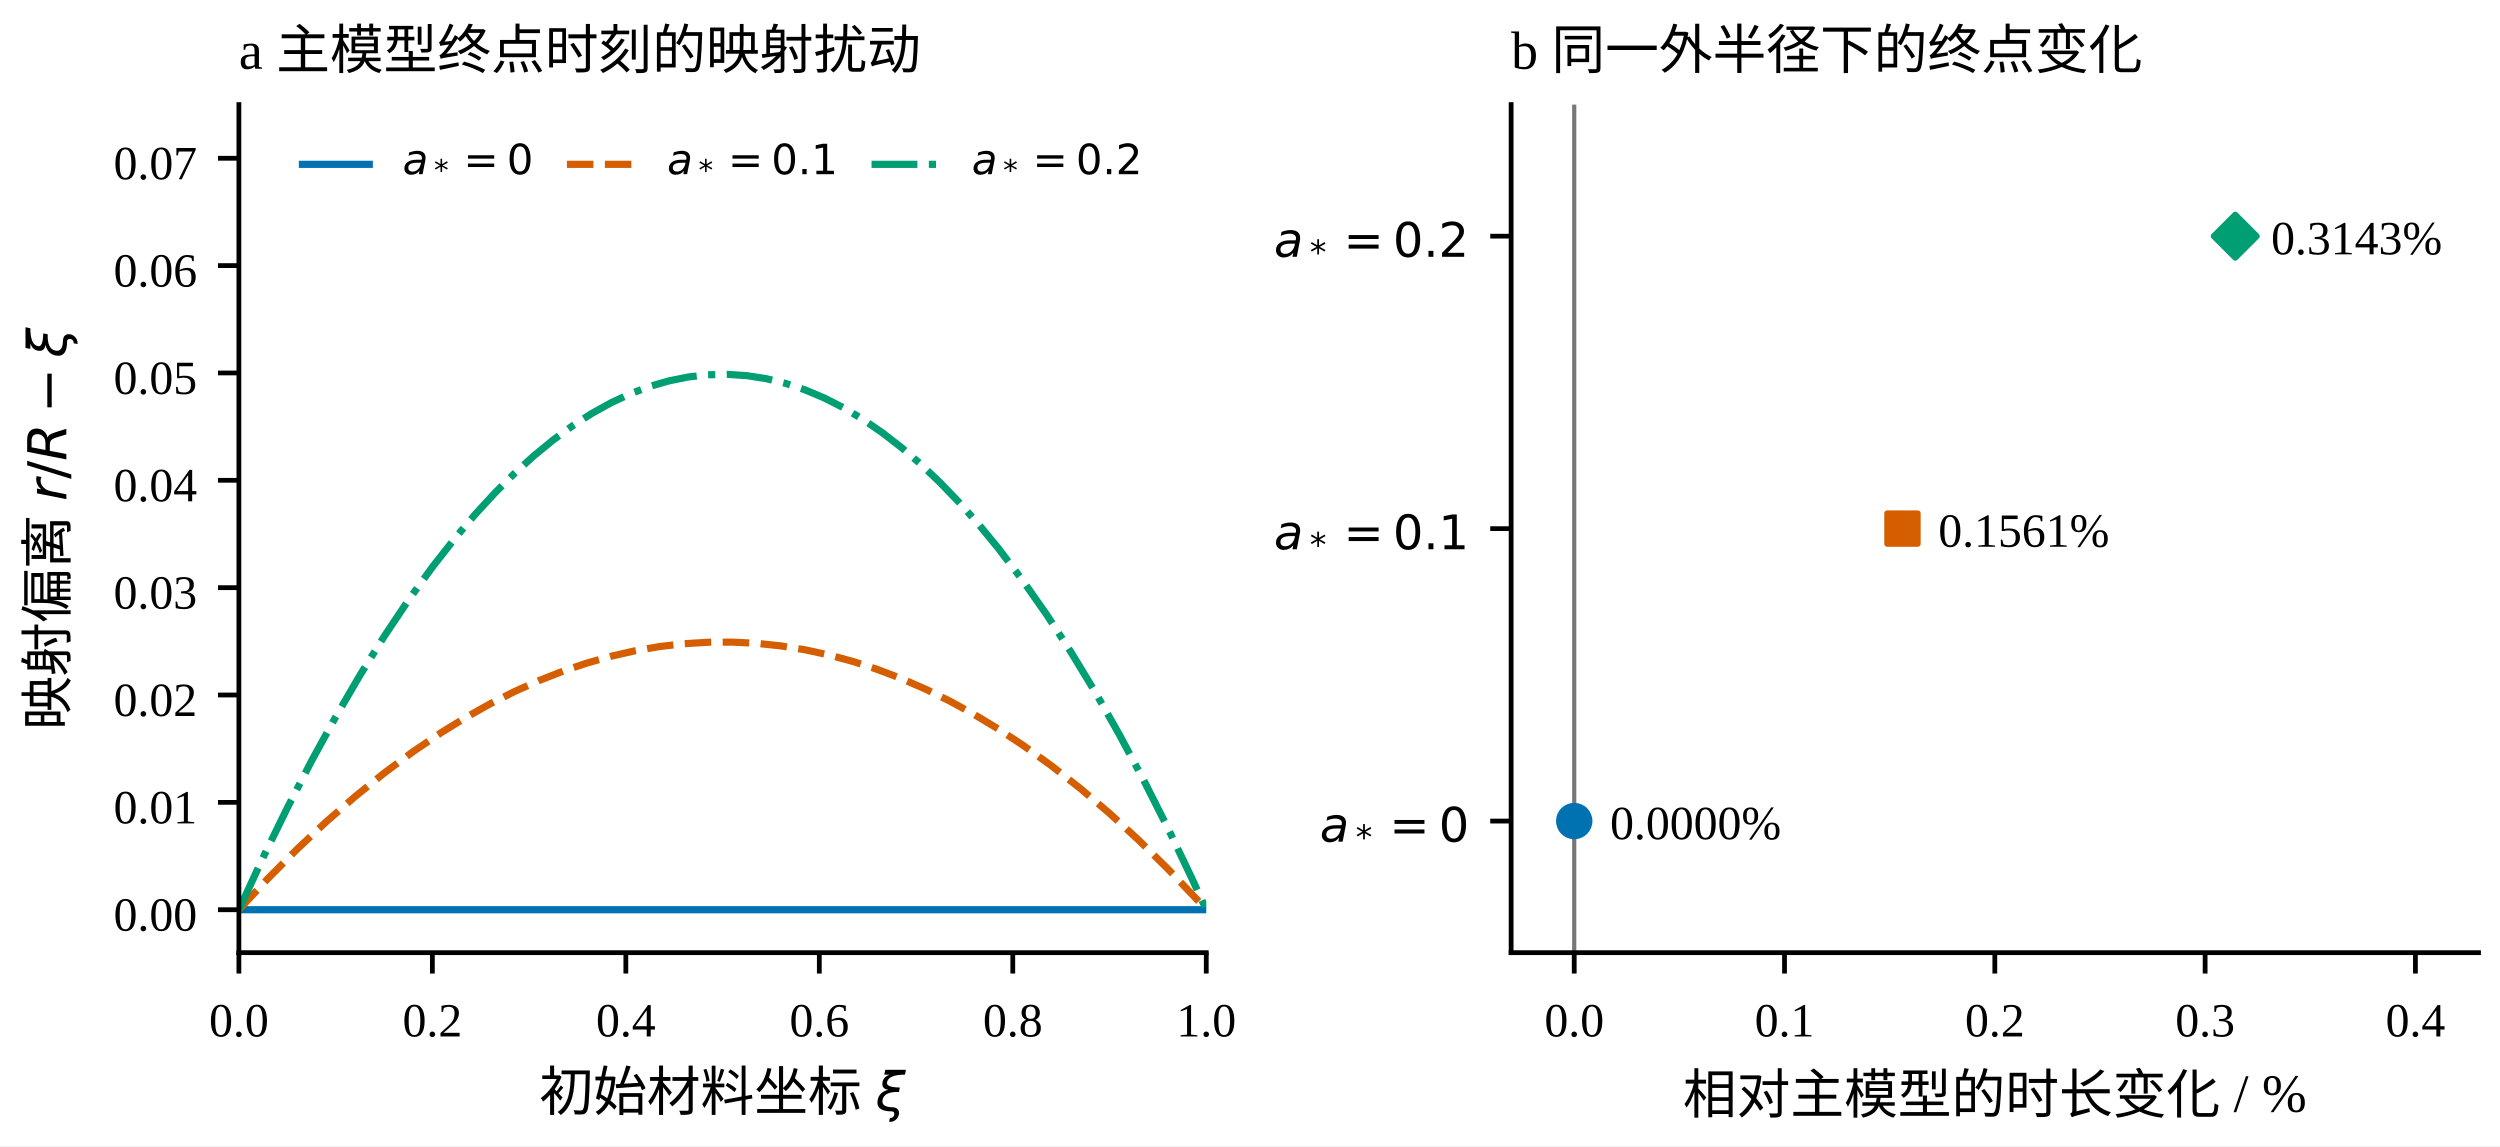
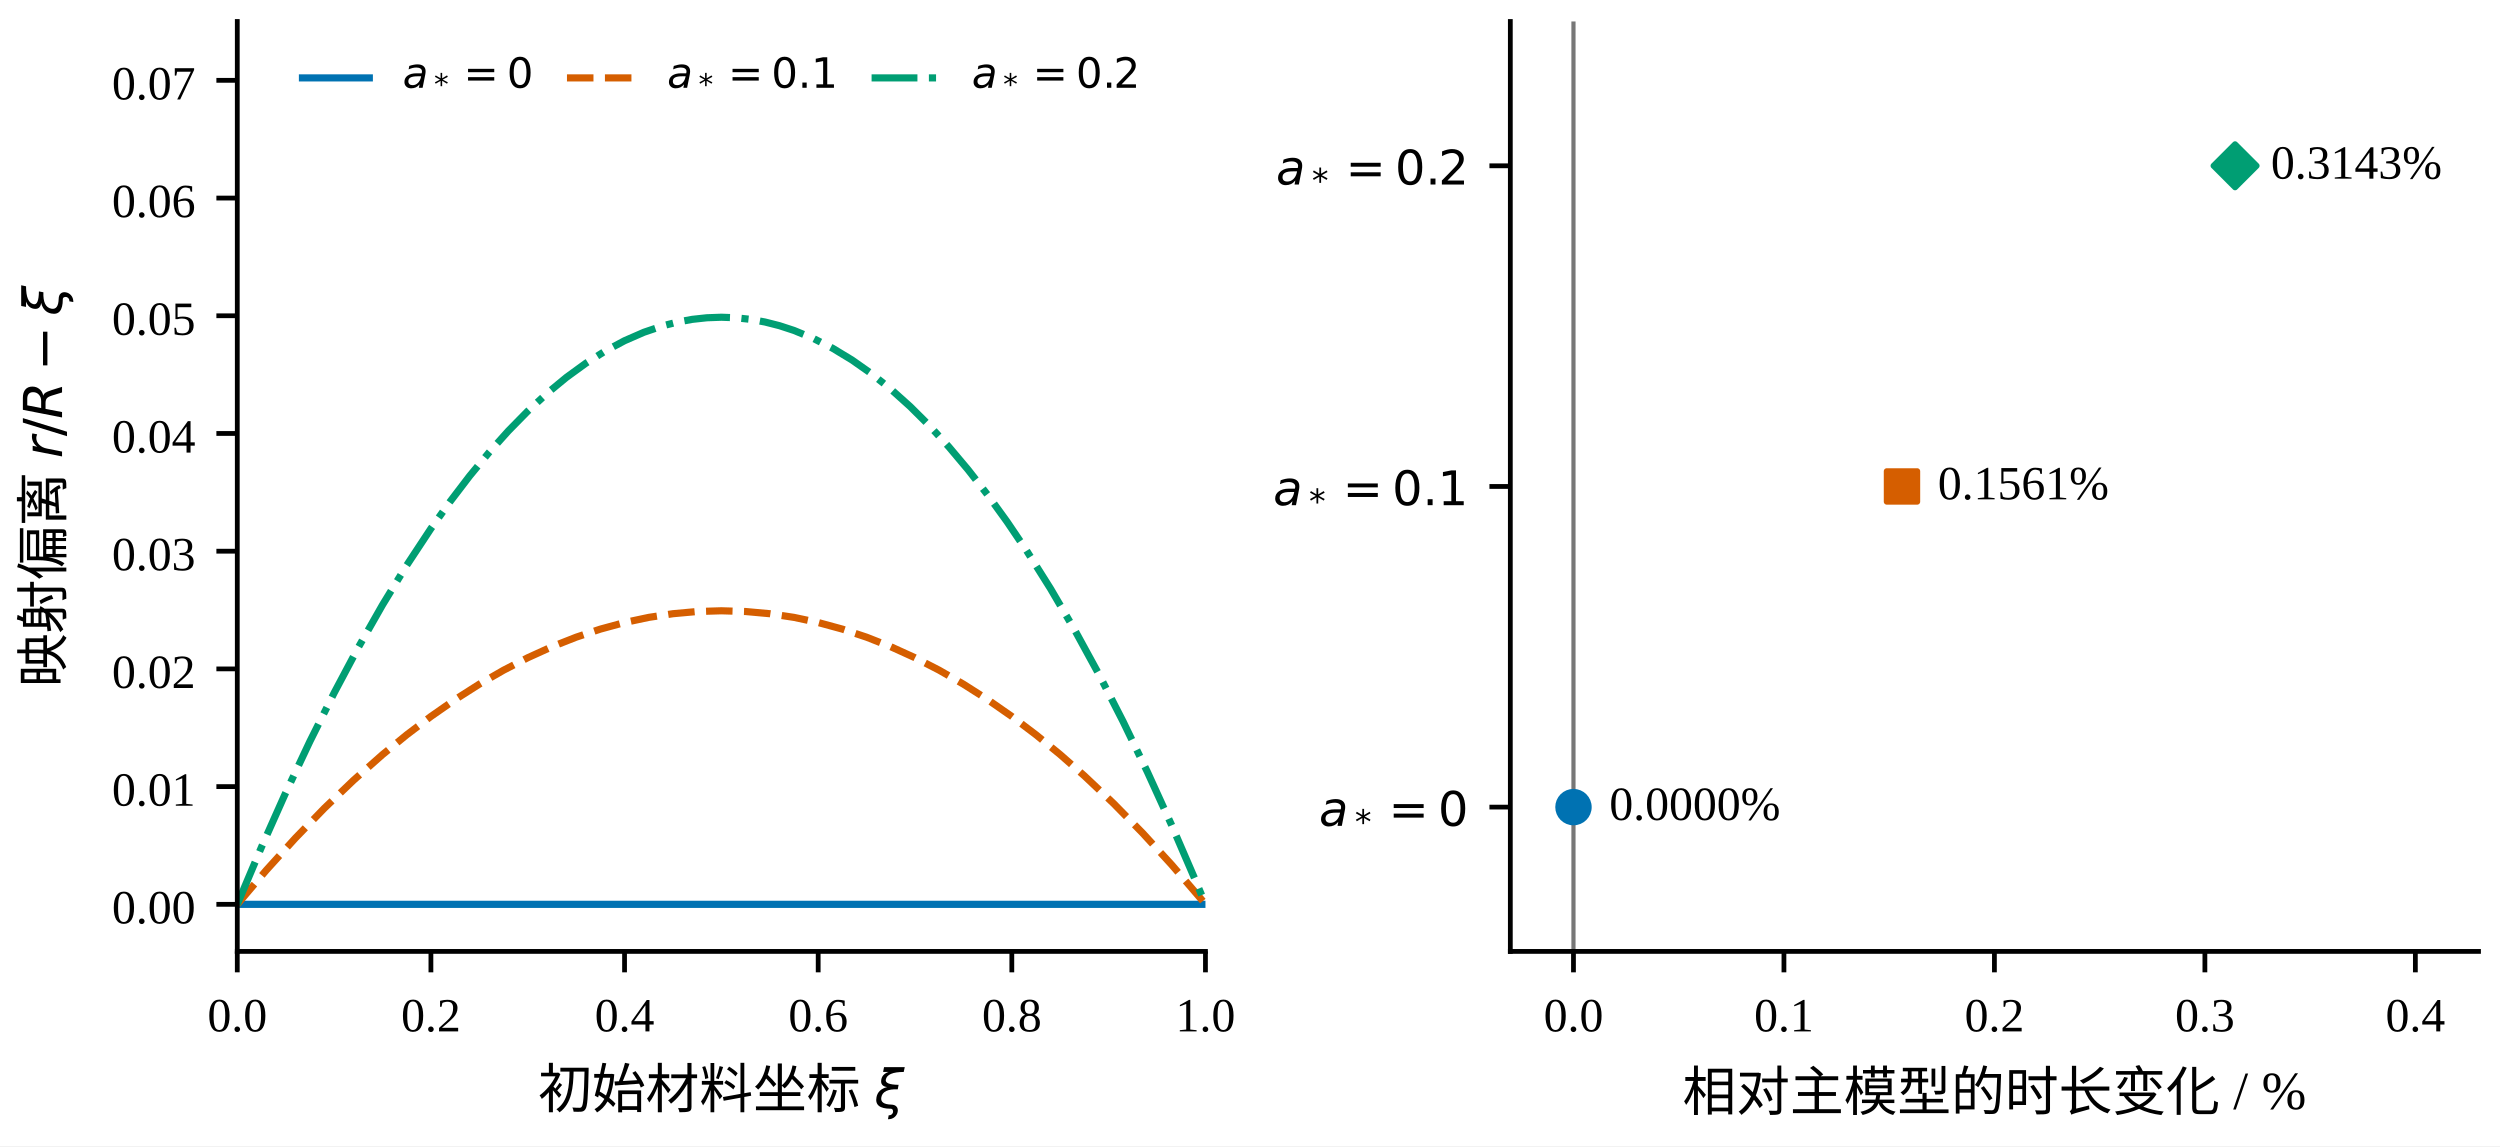
<svg xmlns="http://www.w3.org/2000/svg" xmlns:xlink="http://www.w3.org/1999/xlink" width="418.8pt" height="192pt" viewBox="0 0 418.8 192" version="1.1">
  <defs>
    <style type="text/css">*{stroke-linejoin: round; stroke-linecap: butt}</style>
  </defs>
  <g id="figure_1">
    <g id="patch_1">
      <path d="M 0 192  L 418.8 192  L 418.8 0  L 0 0  z " style="fill: #ffffff" />
    </g>
    <g id="axes_1">
      <g id="patch_2">
-         <path d="M 40.019 159.59  L 202.073 159.59  L 202.073 17.52  L 40.019 17.52  z " style="fill: #ffffff" />
+         <path d="M 39.749 159.38  L 201.938 159.38  L 201.938 3.6  L 39.749 3.6  z " style="fill: #ffffff" />
      </g>
      <g id="matplotlib.axis_1">
        <g id="xtick_1">
          <g id="line2d_1">
            <defs>
-               <path id="mc6c6461565" d="M 0 0  L 0 3.5  " style="stroke: #000000; stroke-width: 0.8" />
+               <path id="mae39f8d0e4" d="M 0 0  L 0 3.5  " style="stroke: #000000; stroke-width: 0.8" />
            </defs>
            <g>
-               <use xlink:href="#mc6c6461565" x="40.019" y="159.59" style="stroke: #000000; stroke-width: 0.8" />
+               <use xlink:href="#mae39f8d0e4" x="39.749" y="159.38" style="stroke: #000000; stroke-width: 0.8" />
            </g>
          </g>
          <g id="text_1">
-             <text style="font-size: 8px; font-family: 'Noto Serif SC', 'Times New Roman', 'Times', 'DejaVu Serif', serif; text-anchor: middle" x="40.019" y="173.63" transform="rotate(-0 40.01875 173.6295)">0.0</text>
+             <text style="font-size: 8px; font-family: 'Noto Serif SC', 'Times New Roman', 'Times', 'DejaVu Serif', serif; text-anchor: middle" x="39.749" y="172.78" transform="rotate(-0 39.74875 172.7795)">0.0</text>
          </g>
        </g>
        <g id="xtick_2">
          <g id="line2d_2">
            <g>
-               <use xlink:href="#mc6c6461565" x="72.43" y="159.59" style="stroke: #000000; stroke-width: 0.8" />
+               <use xlink:href="#mae39f8d0e4" x="72.187" y="159.38" style="stroke: #000000; stroke-width: 0.8" />
            </g>
          </g>
          <g id="text_2">
-             <text style="font-size: 8px; font-family: 'Noto Serif SC', 'Times New Roman', 'Times', 'DejaVu Serif', serif; text-anchor: middle" x="72.43" y="173.63" transform="rotate(-0 72.42959 173.6295)">0.2</text>
+             <text style="font-size: 8px; font-family: 'Noto Serif SC', 'Times New Roman', 'Times', 'DejaVu Serif', serif; text-anchor: middle" x="72.187" y="172.78" transform="rotate(-0 72.18659 172.7795)">0.2</text>
          </g>
        </g>
        <g id="xtick_3">
          <g id="line2d_3">
            <g>
-               <use xlink:href="#mc6c6461565" x="104.84" y="159.59" style="stroke: #000000; stroke-width: 0.8" />
+               <use xlink:href="#mae39f8d0e4" x="104.624" y="159.38" style="stroke: #000000; stroke-width: 0.8" />
            </g>
          </g>
          <g id="text_3">
-             <text style="font-size: 8px; font-family: 'Noto Serif SC', 'Times New Roman', 'Times', 'DejaVu Serif', serif; text-anchor: middle" x="104.84" y="173.63" transform="rotate(-0 104.8404 173.6295)">0.4</text>
+             <text style="font-size: 8px; font-family: 'Noto Serif SC', 'Times New Roman', 'Times', 'DejaVu Serif', serif; text-anchor: middle" x="104.624" y="172.78" transform="rotate(-0 104.6244 172.7795)">0.4</text>
          </g>
        </g>
        <g id="xtick_4">
          <g id="line2d_4">
            <g>
-               <use xlink:href="#mc6c6461565" x="137.251" y="159.59" style="stroke: #000000; stroke-width: 0.8" />
+               <use xlink:href="#mae39f8d0e4" x="137.062" y="159.38" style="stroke: #000000; stroke-width: 0.8" />
            </g>
          </g>
          <g id="text_4">
-             <text style="font-size: 8px; font-family: 'Noto Serif SC', 'Times New Roman', 'Times', 'DejaVu Serif', serif; text-anchor: middle" x="137.251" y="173.63" transform="rotate(-0 137.2513 173.6295)">0.6</text>
+             <text style="font-size: 8px; font-family: 'Noto Serif SC', 'Times New Roman', 'Times', 'DejaVu Serif', serif; text-anchor: middle" x="137.062" y="172.78" transform="rotate(-0 137.0623 172.7795)">0.6</text>
          </g>
        </g>
        <g id="xtick_5">
          <g id="line2d_5">
            <g>
-               <use xlink:href="#mc6c6461565" x="169.662" y="159.59" style="stroke: #000000; stroke-width: 0.8" />
+               <use xlink:href="#mae39f8d0e4" x="169.5" y="159.38" style="stroke: #000000; stroke-width: 0.8" />
            </g>
          </g>
          <g id="text_5">
-             <text style="font-size: 8px; font-family: 'Noto Serif SC', 'Times New Roman', 'Times', 'DejaVu Serif', serif; text-anchor: middle" x="169.662" y="173.63" transform="rotate(-0 169.6621 173.6295)">0.8</text>
+             <text style="font-size: 8px; font-family: 'Noto Serif SC', 'Times New Roman', 'Times', 'DejaVu Serif', serif; text-anchor: middle" x="169.5" y="172.78" transform="rotate(-0 169.5001 172.7795)">0.8</text>
          </g>
        </g>
        <g id="xtick_6">
          <g id="line2d_6">
            <g>
-               <use xlink:href="#mc6c6461565" x="202.073" y="159.59" style="stroke: #000000; stroke-width: 0.8" />
+               <use xlink:href="#mae39f8d0e4" x="201.938" y="159.38" style="stroke: #000000; stroke-width: 0.8" />
            </g>
          </g>
          <g id="text_6">
-             <text style="font-size: 8px; font-family: 'Noto Serif SC', 'Times New Roman', 'Times', 'DejaVu Serif', serif; text-anchor: middle" x="202.073" y="173.63" transform="rotate(-0 202.073 173.6295)">1.0</text>
+             <text style="font-size: 8px; font-family: 'Noto Serif SC', 'Times New Roman', 'Times', 'DejaVu Serif', serif; text-anchor: middle" x="201.938" y="172.78" transform="rotate(-0 201.938 172.7795)">1.0</text>
          </g>
        </g>
        <g id="text_7">
-           <g transform="translate(90.35585 186.5095)">
+           <g transform="translate(90.15335 186.0595)">
            <text>
              <tspan x="0" y="-0.453" style="font-weight: 200; font-size: 9px; font-family: 'Noto Serif SC'">初</tspan>
              <tspan x="9" y="-0.453" style="font-weight: 200; font-size: 9px; font-family: 'Noto Serif SC'">始</tspan>
              <tspan x="18" y="-0.453" style="font-weight: 200; font-size: 9px; font-family: 'Noto Serif SC'">材</tspan>
              <tspan x="27" y="-0.453" style="font-weight: 200; font-size: 9px; font-family: 'Noto Serif SC'">料</tspan>
              <tspan x="36" y="-0.453" style="font-weight: 200; font-size: 9px; font-family: 'Noto Serif SC'">坐</tspan>
              <tspan x="45" y="-0.453" style="font-weight: 200; font-size: 9px; font-family: 'Noto Serif SC'">标</tspan>
              <tspan x="54" y="-0.453" style="font-weight: 200; font-size: 9px; font-family: 'Noto Serif SC'"> </tspan>
              <tspan x="56.331" y="-0.453" style="font-style: oblique; font-size: 9px; font-family: 'DejaVu Sans'">ξ</tspan>
            </text>
          </g>
        </g>
      </g>
      <g id="matplotlib.axis_2">
        <g id="ytick_1">
          <g id="line2d_7">
            <defs>
-               <path id="m1a99ab6103" d="M 0 0  L -3.5 0  " style="stroke: #000000; stroke-width: 0.8" />
+               <path id="m9cd38a4572" d="M 0 0  L -3.5 0  " style="stroke: #000000; stroke-width: 0.8" />
            </defs>
            <g>
-               <use xlink:href="#m1a99ab6103" x="40.019" y="152.396" style="stroke: #000000; stroke-width: 0.8" />
+               <use xlink:href="#m9cd38a4572" x="39.749" y="151.492" style="stroke: #000000; stroke-width: 0.8" />
            </g>
          </g>
          <g id="text_8">
-             <text style="font-size: 8px; font-family: 'Noto Serif SC', 'Times New Roman', 'Times', 'DejaVu Serif', serif; text-anchor: end" x="33.019" y="155.916" transform="rotate(-0 33.01875 155.9161)">0.00</text>
+             <text style="font-size: 8px; font-family: 'Noto Serif SC', 'Times New Roman', 'Times', 'DejaVu Serif', serif; text-anchor: end" x="32.749" y="154.692" transform="rotate(-0 32.74875 154.6919)">0.00</text>
          </g>
        </g>
        <g id="ytick_2">
          <g id="line2d_8">
            <g>
-               <use xlink:href="#m1a99ab6103" x="40.019" y="134.413" style="stroke: #000000; stroke-width: 0.8" />
+               <use xlink:href="#m9cd38a4572" x="39.749" y="131.773" style="stroke: #000000; stroke-width: 0.8" />
            </g>
          </g>
          <g id="text_9">
-             <text style="font-size: 8px; font-family: 'Noto Serif SC', 'Times New Roman', 'Times', 'DejaVu Serif', serif; text-anchor: end" x="33.019" y="137.933" transform="rotate(-0 33.01875 137.9326)">0.01</text>
+             <text style="font-size: 8px; font-family: 'Noto Serif SC', 'Times New Roman', 'Times', 'DejaVu Serif', serif; text-anchor: end" x="32.749" y="134.973" transform="rotate(-0 32.74875 134.973)">0.01</text>
          </g>
        </g>
        <g id="ytick_3">
          <g id="line2d_9">
            <g>
-               <use xlink:href="#m1a99ab6103" x="40.019" y="116.429" style="stroke: #000000; stroke-width: 0.8" />
+               <use xlink:href="#m9cd38a4572" x="39.749" y="112.054" style="stroke: #000000; stroke-width: 0.8" />
            </g>
          </g>
          <g id="text_10">
-             <text style="font-size: 8px; font-family: 'Noto Serif SC', 'Times New Roman', 'Times', 'DejaVu Serif', serif; text-anchor: end" x="33.019" y="119.949" transform="rotate(-0 33.01875 119.9492)">0.02</text>
+             <text style="font-size: 8px; font-family: 'Noto Serif SC', 'Times New Roman', 'Times', 'DejaVu Serif', serif; text-anchor: end" x="32.749" y="115.254" transform="rotate(-0 32.74875 115.2541)">0.02</text>
          </g>
        </g>
        <g id="ytick_4">
          <g id="line2d_10">
            <g>
-               <use xlink:href="#m1a99ab6103" x="40.019" y="98.446" style="stroke: #000000; stroke-width: 0.8" />
+               <use xlink:href="#m9cd38a4572" x="39.749" y="92.335" style="stroke: #000000; stroke-width: 0.8" />
            </g>
          </g>
          <g id="text_11">
-             <text style="font-size: 8px; font-family: 'Noto Serif SC', 'Times New Roman', 'Times', 'DejaVu Serif', serif; text-anchor: end" x="33.019" y="101.966" transform="rotate(-0 33.01875 101.9657)">0.03</text>
+             <text style="font-size: 8px; font-family: 'Noto Serif SC', 'Times New Roman', 'Times', 'DejaVu Serif', serif; text-anchor: end" x="32.749" y="95.535" transform="rotate(-0 32.74875 95.53517)">0.03</text>
          </g>
        </g>
        <g id="ytick_5">
          <g id="line2d_11">
            <g>
-               <use xlink:href="#m1a99ab6103" x="40.019" y="80.462" style="stroke: #000000; stroke-width: 0.8" />
+               <use xlink:href="#m9cd38a4572" x="39.749" y="72.616" style="stroke: #000000; stroke-width: 0.8" />
            </g>
          </g>
          <g id="text_12">
-             <text style="font-size: 8px; font-family: 'Noto Serif SC', 'Times New Roman', 'Times', 'DejaVu Serif', serif; text-anchor: end" x="33.019" y="83.982" transform="rotate(-0 33.01875 83.98219)">0.04</text>
+             <text style="font-size: 8px; font-family: 'Noto Serif SC', 'Times New Roman', 'Times', 'DejaVu Serif', serif; text-anchor: end" x="32.749" y="75.816" transform="rotate(-0 32.74875 75.81624)">0.04</text>
          </g>
        </g>
        <g id="ytick_6">
          <g id="line2d_12">
            <g>
-               <use xlink:href="#m1a99ab6103" x="40.019" y="62.479" style="stroke: #000000; stroke-width: 0.8" />
+               <use xlink:href="#m9cd38a4572" x="39.749" y="52.897" style="stroke: #000000; stroke-width: 0.8" />
            </g>
          </g>
          <g id="text_13">
-             <text style="font-size: 8px; font-family: 'Noto Serif SC', 'Times New Roman', 'Times', 'DejaVu Serif', serif; text-anchor: end" x="33.019" y="65.999" transform="rotate(-0 33.01875 65.99871)">0.05</text>
+             <text style="font-size: 8px; font-family: 'Noto Serif SC', 'Times New Roman', 'Times', 'DejaVu Serif', serif; text-anchor: end" x="32.749" y="56.097" transform="rotate(-0 32.74875 56.09732)">0.05</text>
          </g>
        </g>
        <g id="ytick_7">
          <g id="line2d_13">
            <g>
-               <use xlink:href="#m1a99ab6103" x="40.019" y="44.495" style="stroke: #000000; stroke-width: 0.8" />
+               <use xlink:href="#m9cd38a4572" x="39.749" y="33.178" style="stroke: #000000; stroke-width: 0.8" />
            </g>
          </g>
          <g id="text_14">
-             <text style="font-size: 8px; font-family: 'Noto Serif SC', 'Times New Roman', 'Times', 'DejaVu Serif', serif; text-anchor: end" x="33.019" y="48.015" transform="rotate(-0 33.01875 48.01523)">0.06</text>
+             <text style="font-size: 8px; font-family: 'Noto Serif SC', 'Times New Roman', 'Times', 'DejaVu Serif', serif; text-anchor: end" x="32.749" y="36.378" transform="rotate(-0 32.74875 36.37839)">0.06</text>
          </g>
        </g>
        <g id="ytick_8">
          <g id="line2d_14">
            <g>
-               <use xlink:href="#m1a99ab6103" x="40.019" y="26.512" style="stroke: #000000; stroke-width: 0.8" />
+               <use xlink:href="#m9cd38a4572" x="39.749" y="13.459" style="stroke: #000000; stroke-width: 0.8" />
            </g>
          </g>
          <g id="text_15">
-             <text style="font-size: 8px; font-family: 'Noto Serif SC', 'Times New Roman', 'Times', 'DejaVu Serif', serif; text-anchor: end" x="33.019" y="30.032" transform="rotate(-0 33.01875 30.03174)">0.07</text>
+             <text style="font-size: 8px; font-family: 'Noto Serif SC', 'Times New Roman', 'Times', 'DejaVu Serif', serif; text-anchor: end" x="32.749" y="16.659" transform="rotate(-0 32.74875 16.65946)">0.07</text>
          </g>
        </g>
        <g id="text_16">
-           <g transform="translate(11.52 122.2598) rotate(-90)">
+           <g transform="translate(10.8 115.1048) rotate(-90)">
            <text>
              <tspan x="0" y="-0.406" style="font-weight: 200; font-size: 9px; font-family: 'Noto Serif SC'">映</tspan>
              <tspan x="9" y="-0.406" style="font-weight: 200; font-size: 9px; font-family: 'Noto Serif SC'">射</tspan>
              <tspan x="18" y="-0.406" style="font-weight: 200; font-size: 9px; font-family: 'Noto Serif SC'">偏</tspan>
              <tspan x="27" y="-0.406" style="font-weight: 200; font-size: 9px; font-family: 'Noto Serif SC'">离</tspan>
              <tspan x="36" y="-0.406" style="font-weight: 200; font-size: 9px; font-family: 'Noto Serif SC'"> </tspan>
              <tspan x="38.331" y="-0.406" style="font-style: oblique; font-size: 9px; font-family: 'DejaVu Sans'">r</tspan>
-               <tspan x="45.064" y="-0.406" style="font-style: oblique; font-size: 9px; font-family: 'DejaVu Sans'">R</tspan>
-               <tspan x="62.365" y="-0.406" style="font-style: oblique; font-size: 9px; font-family: 'DejaVu Sans'">ξ</tspan>
+               <tspan x="44.938" y="-0.406" style="font-style: oblique; font-size: 9px; font-family: 'DejaVu Sans'">R</tspan>
+               <tspan x="62.24" y="-0.406" style="font-style: oblique; font-size: 9px; font-family: 'DejaVu Sans'">ξ</tspan>
              <tspan x="42.031" y="-0.406" style="font-size: 9px; font-family: 'DejaVu Sans'">/</tspan>
-               <tspan x="53.071" y="-0.406" style="font-size: 9px; font-family: 'DejaVu Sans'">−</tspan>
+               <tspan x="52.945" y="-0.406" style="font-size: 9px; font-family: 'DejaVu Sans'">−</tspan>
            </text>
          </g>
        </g>
      </g>
      <g id="line2d_15">
-         <path d="M 40.019 152.396  L 202.073 152.396  L 202.073 152.396  " clip-path="url(#p2891a447d9)" style="fill: none; stroke: #0072b2; stroke-width: 1.2; stroke-linecap: square" />
+         <path d="M 39.749 151.492  L 201.938 151.492  L 201.938 151.492  " clip-path="url(#pfbbc2b7967)" style="fill: none; stroke: #0072b2; stroke-width: 1.2; stroke-linecap: square" />
      </g>
      <g id="line2d_16">
-         <path d="M 40.019 152.396  L 44.88 147.176  L 49.742 142.279  L 54.604 137.704  L 59.465 133.453  L 64.327 129.524  L 69.189 125.919  L 74.05 122.636  L 78.101 120.147  L 82.153 117.882  L 86.204 115.842  L 90.256 114.025  L 94.307 112.433  L 98.358 111.066  L 102.41 109.922  L 106.461 109.003  L 110.512 108.307  L 114.564 107.837  L 118.615 107.59  L 122.666 107.567  L 126.718 107.769  L 130.769 108.195  L 134.82 108.846  L 138.872 109.72  L 142.923 110.819  L 146.975 112.142  L 151.026 113.689  L 155.077 115.46  L 159.129 117.456  L 163.18 119.676  L 167.231 122.12  L 171.283 124.789  L 176.144 128.287  L 181.006 132.108  L 185.868 136.251  L 190.729 140.718  L 195.591 145.508  L 200.452 150.62  L 202.073 152.396  L 202.073 152.396  " clip-path="url(#p2891a447d9)" style="fill: none; stroke-dasharray: 4.44,1.92; stroke-dashoffset: 0; stroke: #d55e00; stroke-width: 1.2" />
+         <path d="M 39.749 151.492  L 44.614 145.768  L 49.48 140.398  L 54.346 135.382  L 59.211 130.721  L 64.077 126.413  L 68.132 123.094  L 72.187 120.02  L 76.241 117.193  L 80.296 114.611  L 84.351 112.275  L 88.406 110.185  L 92.46 108.341  L 96.515 106.743  L 100.57 105.391  L 104.624 104.285  L 108.679 103.424  L 112.734 102.809  L 116.789 102.441  L 120.843 102.318  L 124.898 102.441  L 128.953 102.809  L 133.008 103.424  L 137.062 104.285  L 141.117 105.391  L 145.172 106.743  L 149.226 108.341  L 153.281 110.185  L 157.336 112.275  L 161.391 114.611  L 165.445 117.193  L 169.5 120.02  L 173.555 123.094  L 177.61 126.413  L 181.664 129.978  L 186.53 134.581  L 191.396 139.538  L 196.261 144.848  L 201.127 150.513  L 201.938 151.492  L 201.938 151.492  " clip-path="url(#pfbbc2b7967)" style="fill: none; stroke-dasharray: 4.44,1.92; stroke-dashoffset: 0; stroke: #d55e00; stroke-width: 1.2" />
      </g>
      <g id="line2d_17">
-         <path d="M 40.019 152.396  L 44.07 143.651  L 48.121 135.354  L 52.173 127.506  L 56.224 120.107  L 60.276 113.155  L 64.327 106.653  L 68.378 100.598  L 72.43 94.992  L 76.481 89.835  L 79.722 86.032  L 82.963 82.516  L 86.204 79.287  L 89.445 76.345  L 92.686 73.69  L 95.927 71.322  L 99.169 69.242  L 102.41 67.448  L 105.651 65.941  L 108.892 64.721  L 112.133 63.788  L 115.374 63.142  L 118.615 62.784  L 121.856 62.712  L 125.097 62.927  L 128.338 63.429  L 131.579 64.219  L 134.82 65.295  L 138.062 66.658  L 141.303 68.309  L 144.544 70.246  L 147.785 72.471  L 151.026 74.982  L 154.267 77.78  L 157.508 80.866  L 160.749 84.238  L 163.99 87.898  L 167.231 91.844  L 171.283 97.181  L 175.334 102.966  L 179.385 109.2  L 183.437 115.882  L 187.488 123.013  L 191.539 130.592  L 195.591 138.619  L 199.642 147.095  L 202.073 152.396  L 202.073 152.396  " clip-path="url(#p2891a447d9)" style="fill: none; stroke-dasharray: 7.68,1.92,1.2,1.92; stroke-dashoffset: 0; stroke: #009e73; stroke-width: 1.2" />
+         <path d="M 39.749 151.492  L 43.803 141.903  L 47.858 132.806  L 51.913 124.2  L 55.968 116.086  L 60.022 108.464  L 64.077 101.334  L 68.132 94.696  L 72.187 88.549  L 75.43 83.985  L 78.674 79.737  L 81.918 75.803  L 85.162 72.184  L 88.406 68.879  L 91.649 65.889  L 94.893 63.214  L 98.137 60.854  L 101.381 58.808  L 104.624 57.077  L 107.868 55.661  L 111.112 54.559  L 113.545 53.94  L 115.978 53.497  L 118.411 53.232  L 120.843 53.143  L 123.276 53.232  L 125.709 53.497  L 128.142 53.94  L 130.575 54.559  L 133.008 55.356  L 136.251 56.694  L 139.495 58.346  L 142.739 60.313  L 145.983 62.595  L 149.226 65.191  L 152.47 68.102  L 155.714 71.328  L 158.958 74.868  L 162.202 78.724  L 165.445 82.894  L 168.689 87.378  L 171.933 92.178  L 175.988 98.62  L 180.042 105.553  L 184.097 112.979  L 188.152 120.896  L 192.207 129.304  L 196.261 138.205  L 200.316 147.597  L 201.938 151.492  L 201.938 151.492  " clip-path="url(#pfbbc2b7967)" style="fill: none; stroke-dasharray: 7.68,1.92,1.2,1.92; stroke-dashoffset: 0; stroke: #009e73; stroke-width: 1.2" />
      </g>
      <g id="patch_3">
-         <path d="M 40.019 159.59  L 40.019 17.52  " style="fill: none; stroke: #000000; stroke-width: 0.8; stroke-linejoin: miter; stroke-linecap: square" />
+         <path d="M 39.749 159.38  L 39.749 3.6  " style="fill: none; stroke: #000000; stroke-width: 0.8; stroke-linejoin: miter; stroke-linecap: square" />
      </g>
      <g id="patch_4">
-         <path d="M 40.019 159.59  L 202.073 159.59  " style="fill: none; stroke: #000000; stroke-width: 0.8; stroke-linejoin: miter; stroke-linecap: square" />
-       </g>
-       <g id="text_17">
-         <text style="font-size: 9px; font-family: 'Noto Serif SC', 'Times New Roman', 'Times', 'DejaVu Serif', serif; text-anchor: start" x="40.019" y="11.52" transform="rotate(-0 40.01875 11.52)">a  主模型终点时刻的映射扰动</text>
+         <path d="M 39.749 159.38  L 201.938 159.38  " style="fill: none; stroke: #000000; stroke-width: 0.8; stroke-linejoin: miter; stroke-linecap: square" />
      </g>
      <g id="legend_1">
        <g id="line2d_18">
-           <path d="M 50.661 27.53  L 56.261 27.53  L 61.861 27.53  " style="fill: none; stroke: #0072b2; stroke-width: 1.2; stroke-linecap: square" />
-         </g>
-         <g id="text_18">
-           <g transform="translate(67.46085 29.98)">
+           <path d="M 50.668 13.05  L 56.268 13.05  L 61.868 13.05  " style="fill: none; stroke: #0072b2; stroke-width: 1.2; stroke-linecap: square" />
+         </g>
+         <g id="text_17">
+           <g transform="translate(67.46835 15.5)">
            <text>
              <tspan x="0" y="-0.797" style="font-style: oblique; font-size: 7px; font-family: 'DejaVu Sans'">a</tspan>
-               <tspan x="5.244" y="0.253" style="font-size: 4.9px; font-family: 'DejaVu Sans'">*</tspan>
+               <tspan x="5.244" y="0.352" style="font-size: 4.9px; font-family: 'DejaVu Sans'">*</tspan>
              <tspan x="10.204" y="-0.797" style="font-size: 7px; font-family: 'DejaVu Sans'">=</tspan>
              <tspan x="17.433" y="-0.797" style="font-size: 7px; font-family: 'DejaVu Sans'">0</tspan>
            </text>
          </g>
        </g>
        <g id="line2d_19">
-           <path d="M 94.971 27.53  L 100.571 27.53  L 106.171 27.53  " style="fill: none; stroke-dasharray: 4.44,1.92; stroke-dashoffset: 0; stroke: #d55e00; stroke-width: 1.2" />
-         </g>
-         <g id="text_19">
-           <g transform="translate(111.7709 29.98)">
+           <path d="M 94.978 13.05  L 100.578 13.05  L 106.178 13.05  " style="fill: none; stroke-dasharray: 4.44,1.92; stroke-dashoffset: 0; stroke: #d55e00; stroke-width: 1.2" />
+         </g>
+         <g id="text_18">
+           <g transform="translate(111.7784 15.5)">
            <text>
              <tspan x="0" y="-0.797" style="font-style: oblique; font-size: 7px; font-family: 'DejaVu Sans'">a</tspan>
-               <tspan x="5.244" y="0.253" style="font-size: 4.9px; font-family: 'DejaVu Sans'">*</tspan>
+               <tspan x="5.244" y="0.352" style="font-size: 4.9px; font-family: 'DejaVu Sans'">*</tspan>
              <tspan x="10.204" y="-0.797" style="font-size: 7px; font-family: 'DejaVu Sans'">=</tspan>
              <tspan x="17.433" y="-0.797" style="font-size: 7px; font-family: 'DejaVu Sans'">0</tspan>
              <tspan x="21.887" y="-0.797" style="font-size: 7px; font-family: 'DejaVu Sans'">.</tspan>
              <tspan x="24.112" y="-0.797" style="font-size: 7px; font-family: 'DejaVu Sans'">1</tspan>
            </text>
          </g>
        </g>
        <g id="line2d_20">
-           <path d="M 146.001 27.53  L 151.601 27.53  L 157.201 27.53  " style="fill: none; stroke-dasharray: 7.68,1.92,1.2,1.92; stroke-dashoffset: 0; stroke: #009e73; stroke-width: 1.2" />
-         </g>
-         <g id="text_20">
-           <g transform="translate(162.8009 29.98)">
+           <path d="M 146.008 13.05  L 151.608 13.05  L 157.208 13.05  " style="fill: none; stroke-dasharray: 7.68,1.92,1.2,1.92; stroke-dashoffset: 0; stroke: #009e73; stroke-width: 1.2" />
+         </g>
+         <g id="text_19">
+           <g transform="translate(162.8084 15.5)">
            <text>
              <tspan x="0" y="-0.797" style="font-style: oblique; font-size: 7px; font-family: 'DejaVu Sans'">a</tspan>
-               <tspan x="5.244" y="0.253" style="font-size: 4.9px; font-family: 'DejaVu Sans'">*</tspan>
+               <tspan x="5.244" y="0.352" style="font-size: 4.9px; font-family: 'DejaVu Sans'">*</tspan>
              <tspan x="10.204" y="-0.797" style="font-size: 7px; font-family: 'DejaVu Sans'">=</tspan>
              <tspan x="17.433" y="-0.797" style="font-size: 7px; font-family: 'DejaVu Sans'">0</tspan>
              <tspan x="21.887" y="-0.797" style="font-size: 7px; font-family: 'DejaVu Sans'">.</tspan>
-               <tspan x="24.112" y="-0.797" style="font-size: 7px; font-family: 'DejaVu Sans'">2</tspan>
+               <tspan x="23.737" y="-0.797" style="font-size: 7px; font-family: 'DejaVu Sans'">2</tspan>
            </text>
          </g>
        </g>
      </g>
    </g>
    <g id="axes_2">
      <g id="patch_5">
-         <path d="M 253.145 159.59  L 415.2 159.59  L 415.2 17.52  L 253.145 17.52  z " style="fill: #ffffff" />
+         <path d="M 253.01 159.38  L 415.2 159.38  L 415.2 3.6  L 253.01 3.6  z " style="fill: #ffffff" />
      </g>
      <g id="matplotlib.axis_3">
        <g id="xtick_7">
          <g id="line2d_21">
            <g>
-               <use xlink:href="#mc6c6461565" x="263.714" y="159.59" style="stroke: #000000; stroke-width: 0.8" />
-             </g>
-           </g>
-           <g id="text_21">
-             <text style="font-size: 8px; font-family: 'Noto Serif SC', 'Times New Roman', 'Times', 'DejaVu Serif', serif; text-anchor: middle" x="263.714" y="173.63" transform="rotate(-0 263.7141 173.6295)">0.0</text>
+               <use xlink:href="#mae39f8d0e4" x="263.588" y="159.38" style="stroke: #000000; stroke-width: 0.8" />
+             </g>
+           </g>
+           <g id="text_20">
+             <text style="font-size: 8px; font-family: 'Noto Serif SC', 'Times New Roman', 'Times', 'DejaVu Serif', serif; text-anchor: middle" x="263.588" y="172.78" transform="rotate(-0 263.5879 172.7795)">0.0</text>
          </g>
        </g>
        <g id="xtick_8">
          <g id="line2d_22">
            <g>
-               <use xlink:href="#mc6c6461565" x="298.943" y="159.59" style="stroke: #000000; stroke-width: 0.8" />
-             </g>
-           </g>
-           <g id="text_22">
-             <text style="font-size: 8px; font-family: 'Noto Serif SC', 'Times New Roman', 'Times', 'DejaVu Serif', serif; text-anchor: middle" x="298.943" y="173.63" transform="rotate(-0 298.9432 173.6295)">0.1</text>
+               <use xlink:href="#mae39f8d0e4" x="298.846" y="159.38" style="stroke: #000000; stroke-width: 0.8" />
+             </g>
+           </g>
+           <g id="text_21">
+             <text style="font-size: 8px; font-family: 'Noto Serif SC', 'Times New Roman', 'Times', 'DejaVu Serif', serif; text-anchor: middle" x="298.846" y="172.78" transform="rotate(-0 298.8464 172.7795)">0.1</text>
          </g>
        </g>
        <g id="xtick_9">
          <g id="line2d_23">
            <g>
-               <use xlink:href="#mc6c6461565" x="334.172" y="159.59" style="stroke: #000000; stroke-width: 0.8" />
-             </g>
-           </g>
-           <g id="text_23">
-             <text style="font-size: 8px; font-family: 'Noto Serif SC', 'Times New Roman', 'Times', 'DejaVu Serif', serif; text-anchor: middle" x="334.172" y="173.63" transform="rotate(-0 334.1724 173.6295)">0.2</text>
+               <use xlink:href="#mae39f8d0e4" x="334.105" y="159.38" style="stroke: #000000; stroke-width: 0.8" />
+             </g>
+           </g>
+           <g id="text_22">
+             <text style="font-size: 8px; font-family: 'Noto Serif SC', 'Times New Roman', 'Times', 'DejaVu Serif', serif; text-anchor: middle" x="334.105" y="172.78" transform="rotate(-0 334.1049 172.7795)">0.2</text>
          </g>
        </g>
        <g id="xtick_10">
          <g id="line2d_24">
            <g>
-               <use xlink:href="#mc6c6461565" x="369.402" y="159.59" style="stroke: #000000; stroke-width: 0.8" />
-             </g>
-           </g>
-           <g id="text_24">
-             <text style="font-size: 8px; font-family: 'Noto Serif SC', 'Times New Roman', 'Times', 'DejaVu Serif', serif; text-anchor: middle" x="369.402" y="173.63" transform="rotate(-0 369.4016 173.6295)">0.3</text>
+               <use xlink:href="#mae39f8d0e4" x="369.363" y="159.38" style="stroke: #000000; stroke-width: 0.8" />
+             </g>
+           </g>
+           <g id="text_23">
+             <text style="font-size: 8px; font-family: 'Noto Serif SC', 'Times New Roman', 'Times', 'DejaVu Serif', serif; text-anchor: middle" x="369.363" y="172.78" transform="rotate(-0 369.3634 172.7795)">0.3</text>
          </g>
        </g>
        <g id="xtick_11">
          <g id="line2d_25">
            <g>
-               <use xlink:href="#mc6c6461565" x="404.631" y="159.59" style="stroke: #000000; stroke-width: 0.8" />
-             </g>
-           </g>
-           <g id="text_25">
-             <text style="font-size: 8px; font-family: 'Noto Serif SC', 'Times New Roman', 'Times', 'DejaVu Serif', serif; text-anchor: middle" x="404.631" y="173.63" transform="rotate(-0 404.6308 173.6295)">0.4</text>
-           </g>
-         </g>
-         <g id="text_26">
-           <text style="font-size: 9px; font-family: 'Noto Serif SC', 'Times New Roman', 'Times', 'DejaVu Serif', serif; text-anchor: middle" x="334.172" y="186.51" transform="rotate(-0 334.1724 186.5095)">相对主模型的时长变化 / %</text>
+               <use xlink:href="#mae39f8d0e4" x="404.622" y="159.38" style="stroke: #000000; stroke-width: 0.8" />
+             </g>
+           </g>
+           <g id="text_24">
+             <text style="font-size: 8px; font-family: 'Noto Serif SC', 'Times New Roman', 'Times', 'DejaVu Serif', serif; text-anchor: middle" x="404.622" y="172.78" transform="rotate(-0 404.622 172.7795)">0.4</text>
+           </g>
+         </g>
+         <g id="text_25">
+           <text style="font-size: 9px; font-family: 'Noto Serif SC', 'Times New Roman', 'Times', 'DejaVu Serif', serif; text-anchor: middle" x="334.105" y="186.06" transform="rotate(-0 334.1049 186.0595)">相对主模型的时长变化 / %</text>
        </g>
      </g>
      <g id="matplotlib.axis_4">
        <g id="ytick_9">
          <g id="line2d_26">
            <g>
-               <use xlink:href="#m1a99ab6103" x="253.145" y="137.544" style="stroke: #000000; stroke-width: 0.8" />
-             </g>
-           </g>
-           <g id="text_27">
-             <g transform="translate(221.1053 141.0642)">
+               <use xlink:href="#m9cd38a4572" x="253.01" y="135.207" style="stroke: #000000; stroke-width: 0.8" />
+             </g>
+           </g>
+           <g id="text_26">
+             <g transform="translate(220.9703 138.4068)">
              <text>
                <tspan x="0" y="-0.062" style="font-style: oblique; font-size: 8px; font-family: 'DejaVu Sans'">a</tspan>
-                 <tspan x="5.993" y="1.137" style="font-size: 5.6px; font-family: 'DejaVu Sans'">*</tspan>
+                 <tspan x="5.993" y="1.25" style="font-size: 5.6px; font-family: 'DejaVu Sans'">*</tspan>
                <tspan x="11.662" y="-0.062" style="font-size: 8px; font-family: 'DejaVu Sans'">=</tspan>
                <tspan x="19.923" y="-0.062" style="font-size: 8px; font-family: 'DejaVu Sans'">0</tspan>
              </text>
            </g>
          </g>
        </g>
        <g id="ytick_10">
          <g id="line2d_27">
            <g>
-               <use xlink:href="#m1a99ab6103" x="253.145" y="88.555" style="stroke: #000000; stroke-width: 0.8" />
-             </g>
-           </g>
-           <g id="text_28">
-             <g transform="translate(213.4253 92.07476)">
+               <use xlink:href="#m9cd38a4572" x="253.01" y="81.49" style="stroke: #000000; stroke-width: 0.8" />
+             </g>
+           </g>
+           <g id="text_27">
+             <g transform="translate(213.2903 84.68976)">
              <text>
                <tspan x="0" y="-0.062" style="font-style: oblique; font-size: 8px; font-family: 'DejaVu Sans'">a</tspan>
-                 <tspan x="5.993" y="1.137" style="font-size: 5.6px; font-family: 'DejaVu Sans'">*</tspan>
+                 <tspan x="5.993" y="1.25" style="font-size: 5.6px; font-family: 'DejaVu Sans'">*</tspan>
                <tspan x="11.662" y="-0.062" style="font-size: 8px; font-family: 'DejaVu Sans'">=</tspan>
                <tspan x="19.923" y="-0.062" style="font-size: 8px; font-family: 'DejaVu Sans'">0</tspan>
                <tspan x="25.013" y="-0.062" style="font-size: 8px; font-family: 'DejaVu Sans'">.</tspan>
                <tspan x="27.556" y="-0.062" style="font-size: 8px; font-family: 'DejaVu Sans'">1</tspan>
              </text>
            </g>
          </g>
        </g>
        <g id="ytick_11">
          <g id="line2d_28">
            <g>
-               <use xlink:href="#m1a99ab6103" x="253.145" y="39.565" style="stroke: #000000; stroke-width: 0.8" />
-             </g>
-           </g>
-           <g id="text_29">
-             <g transform="translate(213.4253 43.08527)">
+               <use xlink:href="#m9cd38a4572" x="253.01" y="27.773" style="stroke: #000000; stroke-width: 0.8" />
+             </g>
+           </g>
+           <g id="text_28">
+             <g transform="translate(213.7703 30.97268)">
              <text>
                <tspan x="0" y="-0.062" style="font-style: oblique; font-size: 8px; font-family: 'DejaVu Sans'">a</tspan>
-                 <tspan x="5.993" y="1.137" style="font-size: 5.6px; font-family: 'DejaVu Sans'">*</tspan>
+                 <tspan x="5.993" y="1.25" style="font-size: 5.6px; font-family: 'DejaVu Sans'">*</tspan>
                <tspan x="11.662" y="-0.062" style="font-size: 8px; font-family: 'DejaVu Sans'">=</tspan>
                <tspan x="19.923" y="-0.062" style="font-size: 8px; font-family: 'DejaVu Sans'">0</tspan>
                <tspan x="25.013" y="-0.062" style="font-size: 8px; font-family: 'DejaVu Sans'">.</tspan>
-                 <tspan x="27.556" y="-0.062" style="font-size: 8px; font-family: 'DejaVu Sans'">2</tspan>
+                 <tspan x="27.181" y="-0.062" style="font-size: 8px; font-family: 'DejaVu Sans'">2</tspan>
              </text>
            </g>
          </g>
        </g>
      </g>
      <g id="line2d_29">
-         <path d="M 263.714 159.59  L 263.714 17.52  " clip-path="url(#p58b5139e79)" style="fill: none; stroke: #777777; stroke-width: 0.7; stroke-linecap: square" />
+         <path d="M 263.588 159.38  L 263.588 3.6  " clip-path="url(#paefb06a2aa)" style="fill: none; stroke: #777777; stroke-width: 0.7; stroke-linecap: square" />
      </g>
      <g id="patch_6">
-         <path d="M 253.145 159.59  L 253.145 17.52  " style="fill: none; stroke: #000000; stroke-width: 0.8; stroke-linejoin: miter; stroke-linecap: square" />
+         <path d="M 253.01 159.38  L 253.01 3.6  " style="fill: none; stroke: #000000; stroke-width: 0.8; stroke-linejoin: miter; stroke-linecap: square" />
      </g>
      <g id="patch_7">
-         <path d="M 253.145 159.59  L 415.2 159.59  " style="fill: none; stroke: #000000; stroke-width: 0.8; stroke-linejoin: miter; stroke-linecap: square" />
+         <path d="M 253.01 159.38  L 415.2 159.38  " style="fill: none; stroke: #000000; stroke-width: 0.8; stroke-linejoin: miter; stroke-linecap: square" />
      </g>
      <g id="PathCollection_1">
        <defs>
-           <path id="m4643956a23" d="M 0 2.55  C 0.676 2.55 1.325 2.281 1.803 1.803  C 2.281 1.325 2.55 0.676 2.55 0  C 2.55 -0.676 2.281 -1.325 1.803 -1.803  C 1.325 -2.281 0.676 -2.55 0 -2.55  C -0.676 -2.55 -1.325 -2.281 -1.803 -1.803  C -2.281 -1.325 -2.55 -0.676 -2.55 0  C -2.55 0.676 -2.281 1.325 -1.803 1.803  C -1.325 2.281 -0.676 2.55 0 2.55  z " style="stroke: #0072b2" />
+           <path id="m066aac92f8" d="M 0 2.55  C 0.676 2.55 1.325 2.281 1.803 1.803  C 2.281 1.325 2.55 0.676 2.55 0  C 2.55 -0.676 2.281 -1.325 1.803 -1.803  C 1.325 -2.281 0.676 -2.55 0 -2.55  C -0.676 -2.55 -1.325 -2.281 -1.803 -1.803  C -2.281 -1.325 -2.55 -0.676 -2.55 0  C -2.55 0.676 -2.281 1.325 -1.803 1.803  C -1.325 2.281 -0.676 2.55 0 2.55  z " style="stroke: #0072b2" />
        </defs>
-         <g clip-path="url(#p58b5139e79)">
-           <use xlink:href="#m4643956a23" x="263.714" y="137.544" style="fill: #0072b2; stroke: #0072b2" />
-         </g>
-       </g>
-       <g id="text_30">
-         <text style="font-size: 8px; font-family: 'Noto Serif SC', 'Times New Roman', 'Times', 'DejaVu Serif', serif; text-anchor: start" x="269.714" y="140.584" transform="rotate(-0 269.7141 140.5842)">0.0000%</text>
+         <g clip-path="url(#paefb06a2aa)">
+           <use xlink:href="#m066aac92f8" x="263.588" y="135.207" style="fill: #0072b2; stroke: #0072b2" />
+         </g>
+       </g>
+       <g id="text_29">
+         <text style="font-size: 8px; font-family: 'Noto Serif SC', 'Times New Roman', 'Times', 'DejaVu Serif', serif; text-anchor: start" x="269.588" y="137.367" transform="rotate(-0 269.5879 137.3668)">0.0000%</text>
      </g>
      <g id="PathCollection_2">
        <defs>
-           <path id="mdbb9810ce7" d="M -2.55 2.55  L 2.55 2.55  L 2.55 -2.55  L -2.55 -2.55  z " style="stroke: #d55e00" />
+           <path id="m2c647535f8" d="M -2.55 2.55  L 2.55 2.55  L 2.55 -2.55  L -2.55 -2.55  z " style="stroke: #d55e00" />
        </defs>
-         <g clip-path="url(#p58b5139e79)">
-           <use xlink:href="#mdbb9810ce7" x="318.7" y="88.555" style="fill: #d55e00; stroke: #d55e00" />
-         </g>
-       </g>
-       <g id="text_31">
-         <text style="font-size: 8px; font-family: 'Noto Serif SC', 'Times New Roman', 'Times', 'DejaVu Serif', serif; text-anchor: start" x="324.7" y="91.595" transform="rotate(-0 324.7001 91.59476)">0.1561%</text>
+         <g clip-path="url(#paefb06a2aa)">
+           <use xlink:href="#m2c647535f8" x="318.62" y="81.49" style="fill: #d55e00; stroke: #d55e00" />
+         </g>
+       </g>
+       <g id="text_30">
+         <text style="font-size: 8px; font-family: 'Noto Serif SC', 'Times New Roman', 'Times', 'DejaVu Serif', serif; text-anchor: start" x="324.62" y="83.65" transform="rotate(-0 324.6197 83.64976)">0.1561%</text>
      </g>
      <g id="PathCollection_3">
        <defs>
-           <path id="m786d58efee" d="M 0 3.606  L 3.606 0  L 0 -3.606  L -3.606 0  z " style="stroke: #009e73" />
+           <path id="ma2a3050c33" d="M 0 3.606  L 3.606 0  L 0 -3.606  L -3.606 0  z " style="stroke: #009e73" />
        </defs>
-         <g clip-path="url(#p58b5139e79)">
-           <use xlink:href="#m786d58efee" x="374.452" y="39.565" style="fill: #009e73; stroke: #009e73" />
-         </g>
-       </g>
-       <g id="text_32">
-         <text style="font-size: 8px; font-family: 'Noto Serif SC', 'Times New Roman', 'Times', 'DejaVu Serif', serif; text-anchor: start" x="380.452" y="42.605" transform="rotate(-0 380.4524 42.60527)">0.3143%</text>
-       </g>
-       <g id="text_33">
-         <text style="font-size: 9px; font-family: 'Noto Serif SC', 'Times New Roman', 'Times', 'DejaVu Serif', serif; text-anchor: start" x="253.145" y="11.52" transform="rotate(-0 253.1453 11.52)">b  同一外半径下的终点变化</text>
+         <g clip-path="url(#paefb06a2aa)">
+           <use xlink:href="#ma2a3050c33" x="374.419" y="27.773" style="fill: #009e73; stroke: #009e73" />
+         </g>
+       </g>
+       <g id="text_31">
+         <text style="font-size: 8px; font-family: 'Noto Serif SC', 'Times New Roman', 'Times', 'DejaVu Serif', serif; text-anchor: start" x="380.419" y="29.933" transform="rotate(-0 380.4185 29.93268)">0.3143%</text>
      </g>
    </g>
  </g>
  <defs>
-     <clipPath id="p2891a447d9">
-       <rect x="40.019" y="17.52" width="162.054" height="142.07" />
+     <clipPath id="pfbbc2b7967">
+       <rect x="39.749" y="3.6" width="162.189" height="155.78" />
    </clipPath>
-     <clipPath id="p58b5139e79">
-       <rect x="253.145" y="17.52" width="162.054" height="142.07" />
+     <clipPath id="paefb06a2aa">
+       <rect x="253.01" y="3.6" width="162.189" height="155.78" />
    </clipPath>
  </defs>
</svg>
